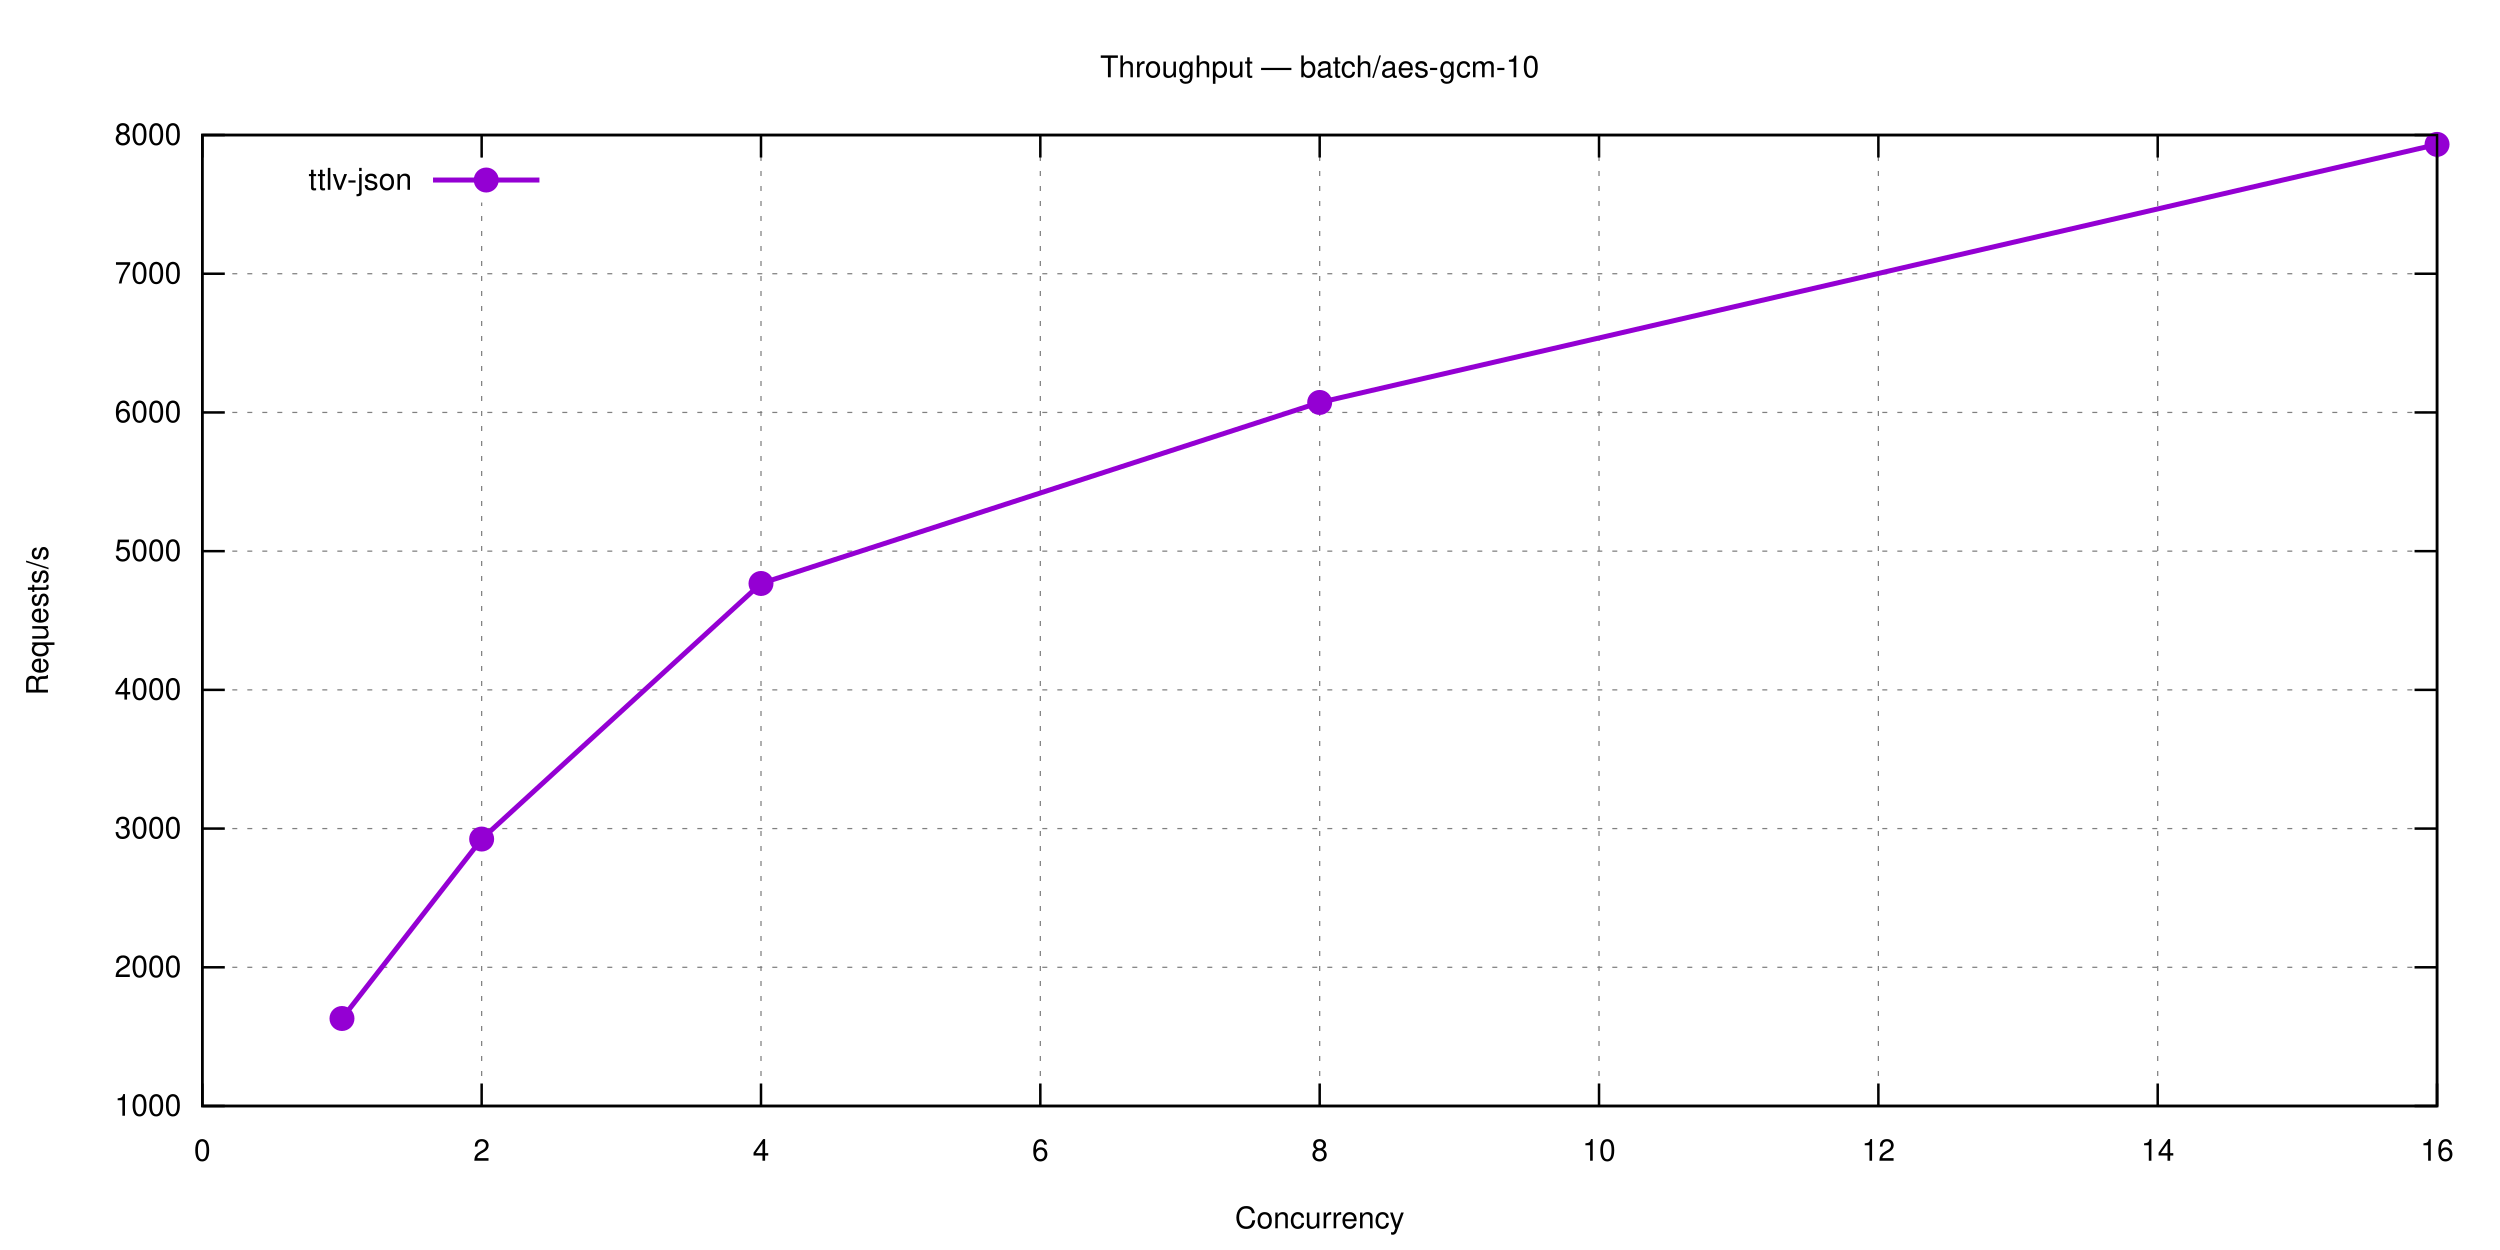
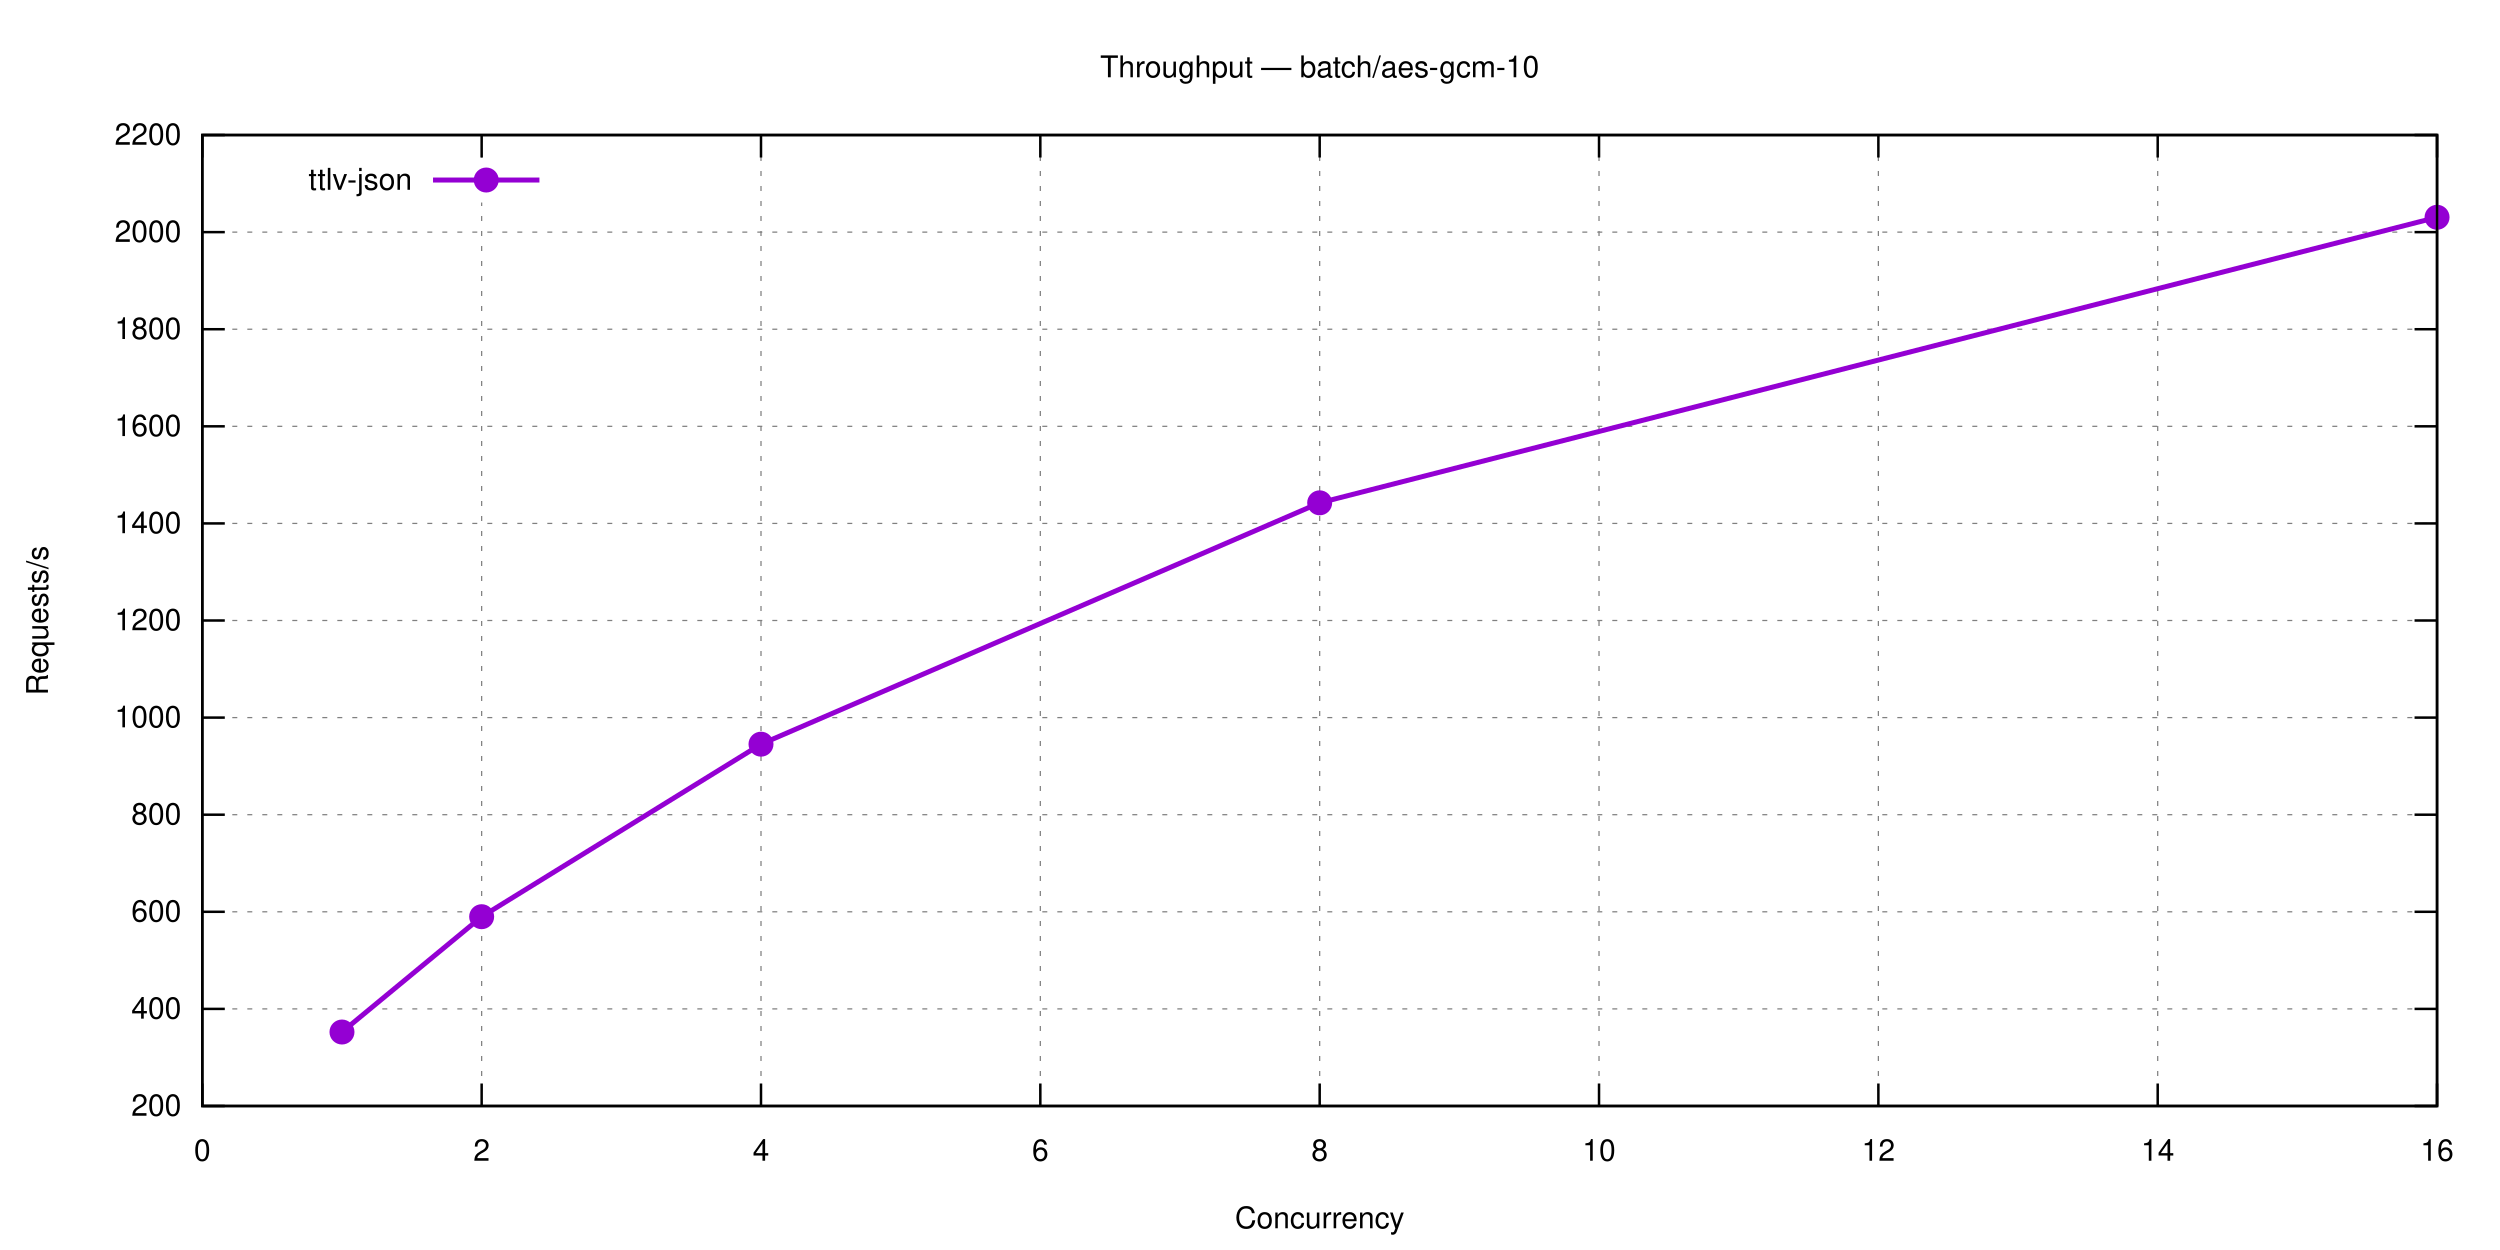
<svg xmlns="http://www.w3.org/2000/svg" xmlns:xlink="http://www.w3.org/1999/xlink" width="1000" height="500" viewBox="0 0 1000 500">
  <g id="gnuplot_canvas">
    <rect x="0" y="0" width="1000" height="500" fill="none" />
    <defs>
      <circle id="gpDot" r="0.5" stroke-width="0.5" stroke="currentColor" />
      <path id="gpPt0" stroke-width="0.222" stroke="currentColor" d="M-1,0 h2 M0,-1 v2" />
      <path id="gpPt1" stroke-width="0.222" stroke="currentColor" d="M-1,-1 L1,1 M1,-1 L-1,1" />
      <path id="gpPt2" stroke-width="0.222" stroke="currentColor" d="M-1,0 L1,0 M0,-1 L0,1 M-1,-1 L1,1 M-1,1 L1,-1" />
      <rect id="gpPt3" stroke-width="0.222" stroke="currentColor" x="-1" y="-1" width="2" height="2" />
      <rect id="gpPt4" stroke-width="0.222" stroke="currentColor" fill="currentColor" x="-1" y="-1" width="2" height="2" />
      <circle id="gpPt5" stroke-width="0.222" stroke="currentColor" cx="0" cy="0" r="1" />
      <use xlink:href="#gpPt5" id="gpPt6" fill="currentColor" stroke="none" />
      <path id="gpPt7" stroke-width="0.222" stroke="currentColor" d="M0,-1.33 L-1.33,0.67 L1.33,0.67 z" />
      <use xlink:href="#gpPt7" id="gpPt8" fill="currentColor" stroke="none" />
      <use xlink:href="#gpPt7" id="gpPt9" stroke="currentColor" transform="rotate(180)" />
      <use xlink:href="#gpPt9" id="gpPt10" fill="currentColor" stroke="none" />
      <use xlink:href="#gpPt3" id="gpPt11" stroke="currentColor" transform="rotate(45)" />
      <use xlink:href="#gpPt11" id="gpPt12" fill="currentColor" stroke="none" />
      <path id="gpPt13" stroke-width="0.222" stroke="currentColor" d="M0,1.330 L1.265,0.411 L0.782,-1.067 L-0.782,-1.076 L-1.265,0.411 z" />
      <use xlink:href="#gpPt13" id="gpPt14" fill="currentColor" stroke="none" />
      <filter id="textbox" filterUnits="objectBoundingBox" x="0" y="0" height="1" width="1">
        <feFlood flood-color="white" flood-opacity="1" result="bgnd" />
        <feComposite in="SourceGraphic" in2="bgnd" operator="atop" />
      </filter>
      <filter id="greybox" filterUnits="objectBoundingBox" x="0" y="0" height="1" width="1">
        <feFlood flood-color="lightgrey" flood-opacity="1" result="grey" />
        <feComposite in="SourceGraphic" in2="grey" operator="atop" />
      </filter>
    </defs>
    <g fill="none" color="white" stroke="currentColor" stroke-width="1.00" stroke-linecap="butt" stroke-linejoin="miter">
</g>
    <g fill="none" color="black" stroke="currentColor" stroke-width="1.00" stroke-linecap="butt" stroke-linejoin="miter">
</g>
    <g fill="none" color="black" stroke="black" stroke-width="0.50" stroke-linecap="butt" stroke-linejoin="miter">
</g>
    <g fill="none" color="gray" stroke="currentColor" stroke-width="0.50" stroke-linecap="butt" stroke-linejoin="miter">
      <path stroke="gray" stroke-dasharray="2,4" class="gridline" d="M80.92,442.40 L974.82,442.40  " />
    </g>
    <g fill="none" color="gray" stroke="gray" stroke-width="1.00" stroke-linecap="butt" stroke-linejoin="miter">
</g>
    <g fill="none" color="black" stroke="currentColor" stroke-width="1.00" stroke-linecap="butt" stroke-linejoin="miter">
      <path stroke="black" d="M80.92,442.40 L89.92,442.40 M974.82,442.40 L965.82,442.40  " />
      <g transform="translate(72.53,446.30)" stroke="none" fill="black" font-family="Helvetica" font-size="12.00" text-anchor="end">
        <text>
+           <tspan font-family="Helvetica"> 200</tspan>
+         </text>
+       </g>
+     </g>
+     <g fill="none" color="black" stroke="currentColor" stroke-width="1.00" stroke-linecap="butt" stroke-linejoin="miter">
+ </g>
+     <g fill="none" color="black" stroke="black" stroke-width="0.50" stroke-linecap="butt" stroke-linejoin="miter">
+ </g>
+     <g fill="none" color="gray" stroke="currentColor" stroke-width="0.50" stroke-linecap="butt" stroke-linejoin="miter">
+       <path stroke="gray" stroke-dasharray="2,4" class="gridline" d="M80.92,403.56 L974.82,403.56  " />
+     </g>
+     <g fill="none" color="gray" stroke="gray" stroke-width="1.00" stroke-linecap="butt" stroke-linejoin="miter">
+ </g>
+     <g fill="none" color="black" stroke="currentColor" stroke-width="1.00" stroke-linecap="butt" stroke-linejoin="miter">
+       <path stroke="black" d="M80.92,403.56 L89.92,403.56 M974.82,403.56 L965.82,403.56  " />
+       <g transform="translate(72.53,407.46)" stroke="none" fill="black" font-family="Helvetica" font-size="12.00" text-anchor="end">
+         <text>
+           <tspan font-family="Helvetica"> 400</tspan>
+         </text>
+       </g>
+     </g>
+     <g fill="none" color="black" stroke="currentColor" stroke-width="1.00" stroke-linecap="butt" stroke-linejoin="miter">
+ </g>
+     <g fill="none" color="black" stroke="black" stroke-width="0.50" stroke-linecap="butt" stroke-linejoin="miter">
+ </g>
+     <g fill="none" color="gray" stroke="currentColor" stroke-width="0.50" stroke-linecap="butt" stroke-linejoin="miter">
+       <path stroke="gray" stroke-dasharray="2,4" class="gridline" d="M80.92,364.72 L974.82,364.72  " />
+     </g>
+     <g fill="none" color="gray" stroke="gray" stroke-width="1.00" stroke-linecap="butt" stroke-linejoin="miter">
+ </g>
+     <g fill="none" color="black" stroke="currentColor" stroke-width="1.00" stroke-linecap="butt" stroke-linejoin="miter">
+       <path stroke="black" d="M80.92,364.72 L89.92,364.72 M974.82,364.72 L965.82,364.72  " />
+       <g transform="translate(72.53,368.62)" stroke="none" fill="black" font-family="Helvetica" font-size="12.00" text-anchor="end">
+         <text>
+           <tspan font-family="Helvetica"> 600</tspan>
+         </text>
+       </g>
+     </g>
+     <g fill="none" color="black" stroke="currentColor" stroke-width="1.00" stroke-linecap="butt" stroke-linejoin="miter">
+ </g>
+     <g fill="none" color="black" stroke="black" stroke-width="0.50" stroke-linecap="butt" stroke-linejoin="miter">
+ </g>
+     <g fill="none" color="gray" stroke="currentColor" stroke-width="0.50" stroke-linecap="butt" stroke-linejoin="miter">
+       <path stroke="gray" stroke-dasharray="2,4" class="gridline" d="M80.92,325.88 L974.82,325.88  " />
+     </g>
+     <g fill="none" color="gray" stroke="gray" stroke-width="1.00" stroke-linecap="butt" stroke-linejoin="miter">
+ </g>
+     <g fill="none" color="black" stroke="currentColor" stroke-width="1.00" stroke-linecap="butt" stroke-linejoin="miter">
+       <path stroke="black" d="M80.92,325.88 L89.92,325.88 M974.82,325.88 L965.82,325.88  " />
+       <g transform="translate(72.53,329.78)" stroke="none" fill="black" font-family="Helvetica" font-size="12.00" text-anchor="end">
+         <text>
+           <tspan font-family="Helvetica"> 800</tspan>
+         </text>
+       </g>
+     </g>
+     <g fill="none" color="black" stroke="currentColor" stroke-width="1.00" stroke-linecap="butt" stroke-linejoin="miter">
+ </g>
+     <g fill="none" color="black" stroke="black" stroke-width="0.50" stroke-linecap="butt" stroke-linejoin="miter">
+ </g>
+     <g fill="none" color="gray" stroke="currentColor" stroke-width="0.50" stroke-linecap="butt" stroke-linejoin="miter">
+       <path stroke="gray" stroke-dasharray="2,4" class="gridline" d="M80.92,287.04 L974.82,287.04  " />
+     </g>
+     <g fill="none" color="gray" stroke="gray" stroke-width="1.00" stroke-linecap="butt" stroke-linejoin="miter">
+ </g>
+     <g fill="none" color="black" stroke="currentColor" stroke-width="1.00" stroke-linecap="butt" stroke-linejoin="miter">
+       <path stroke="black" d="M80.92,287.04 L89.92,287.04 M974.82,287.04 L965.82,287.04  " />
+       <g transform="translate(72.53,290.94)" stroke="none" fill="black" font-family="Helvetica" font-size="12.00" text-anchor="end">
+         <text>
          <tspan font-family="Helvetica"> 1000</tspan>
        </text>
      </g>
    </g>
    <g fill="none" color="black" stroke="currentColor" stroke-width="1.00" stroke-linecap="butt" stroke-linejoin="miter">
</g>
    <g fill="none" color="black" stroke="black" stroke-width="0.50" stroke-linecap="butt" stroke-linejoin="miter">
</g>
    <g fill="none" color="gray" stroke="currentColor" stroke-width="0.50" stroke-linecap="butt" stroke-linejoin="miter">
-       <path stroke="gray" stroke-dasharray="2,4" class="gridline" d="M80.92,386.92 L974.82,386.92  " />
-     </g>
-     <g fill="none" color="gray" stroke="gray" stroke-width="1.00" stroke-linecap="butt" stroke-linejoin="miter">
- </g>
-     <g fill="none" color="black" stroke="currentColor" stroke-width="1.00" stroke-linecap="butt" stroke-linejoin="miter">
-       <path stroke="black" d="M80.92,386.92 L89.92,386.92 M974.82,386.92 L965.82,386.92  " />
-       <g transform="translate(72.53,390.82)" stroke="none" fill="black" font-family="Helvetica" font-size="12.00" text-anchor="end">
+       <path stroke="gray" stroke-dasharray="2,4" class="gridline" d="M80.92,248.20 L974.82,248.20  " />
+     </g>
+     <g fill="none" color="gray" stroke="gray" stroke-width="1.00" stroke-linecap="butt" stroke-linejoin="miter">
+ </g>
+     <g fill="none" color="black" stroke="currentColor" stroke-width="1.00" stroke-linecap="butt" stroke-linejoin="miter">
+       <path stroke="black" d="M80.92,248.20 L89.92,248.20 M974.82,248.20 L965.82,248.20  " />
+       <g transform="translate(72.53,252.10)" stroke="none" fill="black" font-family="Helvetica" font-size="12.00" text-anchor="end">
+         <text>
+           <tspan font-family="Helvetica"> 1200</tspan>
+         </text>
+       </g>
+     </g>
+     <g fill="none" color="black" stroke="currentColor" stroke-width="1.00" stroke-linecap="butt" stroke-linejoin="miter">
+ </g>
+     <g fill="none" color="black" stroke="black" stroke-width="0.50" stroke-linecap="butt" stroke-linejoin="miter">
+ </g>
+     <g fill="none" color="gray" stroke="currentColor" stroke-width="0.50" stroke-linecap="butt" stroke-linejoin="miter">
+       <path stroke="gray" stroke-dasharray="2,4" class="gridline" d="M80.92,209.37 L974.82,209.37  " />
+     </g>
+     <g fill="none" color="gray" stroke="gray" stroke-width="1.00" stroke-linecap="butt" stroke-linejoin="miter">
+ </g>
+     <g fill="none" color="black" stroke="currentColor" stroke-width="1.00" stroke-linecap="butt" stroke-linejoin="miter">
+       <path stroke="black" d="M80.92,209.37 L89.92,209.37 M974.82,209.37 L965.82,209.37  " />
+       <g transform="translate(72.53,213.27)" stroke="none" fill="black" font-family="Helvetica" font-size="12.00" text-anchor="end">
+         <text>
+           <tspan font-family="Helvetica"> 1400</tspan>
+         </text>
+       </g>
+     </g>
+     <g fill="none" color="black" stroke="currentColor" stroke-width="1.00" stroke-linecap="butt" stroke-linejoin="miter">
+ </g>
+     <g fill="none" color="black" stroke="black" stroke-width="0.50" stroke-linecap="butt" stroke-linejoin="miter">
+ </g>
+     <g fill="none" color="gray" stroke="currentColor" stroke-width="0.50" stroke-linecap="butt" stroke-linejoin="miter">
+       <path stroke="gray" stroke-dasharray="2,4" class="gridline" d="M80.92,170.53 L974.82,170.53  " />
+     </g>
+     <g fill="none" color="gray" stroke="gray" stroke-width="1.00" stroke-linecap="butt" stroke-linejoin="miter">
+ </g>
+     <g fill="none" color="black" stroke="currentColor" stroke-width="1.00" stroke-linecap="butt" stroke-linejoin="miter">
+       <path stroke="black" d="M80.92,170.53 L89.92,170.53 M974.82,170.53 L965.82,170.53  " />
+       <g transform="translate(72.53,174.43)" stroke="none" fill="black" font-family="Helvetica" font-size="12.00" text-anchor="end">
+         <text>
+           <tspan font-family="Helvetica"> 1600</tspan>
+         </text>
+       </g>
+     </g>
+     <g fill="none" color="black" stroke="currentColor" stroke-width="1.00" stroke-linecap="butt" stroke-linejoin="miter">
+ </g>
+     <g fill="none" color="black" stroke="black" stroke-width="0.50" stroke-linecap="butt" stroke-linejoin="miter">
+ </g>
+     <g fill="none" color="gray" stroke="currentColor" stroke-width="0.50" stroke-linecap="butt" stroke-linejoin="miter">
+       <path stroke="gray" stroke-dasharray="2,4" class="gridline" d="M80.92,131.69 L974.82,131.69  " />
+     </g>
+     <g fill="none" color="gray" stroke="gray" stroke-width="1.00" stroke-linecap="butt" stroke-linejoin="miter">
+ </g>
+     <g fill="none" color="black" stroke="currentColor" stroke-width="1.00" stroke-linecap="butt" stroke-linejoin="miter">
+       <path stroke="black" d="M80.92,131.69 L89.92,131.69 M974.82,131.69 L965.82,131.69  " />
+       <g transform="translate(72.53,135.59)" stroke="none" fill="black" font-family="Helvetica" font-size="12.00" text-anchor="end">
+         <text>
+           <tspan font-family="Helvetica"> 1800</tspan>
+         </text>
+       </g>
+     </g>
+     <g fill="none" color="black" stroke="currentColor" stroke-width="1.00" stroke-linecap="butt" stroke-linejoin="miter">
+ </g>
+     <g fill="none" color="black" stroke="black" stroke-width="0.50" stroke-linecap="butt" stroke-linejoin="miter">
+ </g>
+     <g fill="none" color="gray" stroke="currentColor" stroke-width="0.50" stroke-linecap="butt" stroke-linejoin="miter">
+       <path stroke="gray" stroke-dasharray="2,4" class="gridline" d="M80.92,92.85 L974.82,92.85  " />
+     </g>
+     <g fill="none" color="gray" stroke="gray" stroke-width="1.00" stroke-linecap="butt" stroke-linejoin="miter">
+ </g>
+     <g fill="none" color="black" stroke="currentColor" stroke-width="1.00" stroke-linecap="butt" stroke-linejoin="miter">
+       <path stroke="black" d="M80.92,92.85 L89.92,92.85 M974.82,92.85 L965.82,92.85  " />
+       <g transform="translate(72.53,96.75)" stroke="none" fill="black" font-family="Helvetica" font-size="12.00" text-anchor="end">
        <text>
          <tspan font-family="Helvetica"> 2000</tspan>
-         </text>
-       </g>
-     </g>
-     <g fill="none" color="black" stroke="currentColor" stroke-width="1.00" stroke-linecap="butt" stroke-linejoin="miter">
- </g>
-     <g fill="none" color="black" stroke="black" stroke-width="0.50" stroke-linecap="butt" stroke-linejoin="miter">
- </g>
-     <g fill="none" color="gray" stroke="currentColor" stroke-width="0.50" stroke-linecap="butt" stroke-linejoin="miter">
-       <path stroke="gray" stroke-dasharray="2,4" class="gridline" d="M80.92,331.43 L974.82,331.43  " />
-     </g>
-     <g fill="none" color="gray" stroke="gray" stroke-width="1.00" stroke-linecap="butt" stroke-linejoin="miter">
- </g>
-     <g fill="none" color="black" stroke="currentColor" stroke-width="1.00" stroke-linecap="butt" stroke-linejoin="miter">
-       <path stroke="black" d="M80.92,331.43 L89.92,331.43 M974.82,331.43 L965.82,331.43  " />
-       <g transform="translate(72.53,335.33)" stroke="none" fill="black" font-family="Helvetica" font-size="12.00" text-anchor="end">
-         <text>
-           <tspan font-family="Helvetica"> 3000</tspan>
-         </text>
-       </g>
-     </g>
-     <g fill="none" color="black" stroke="currentColor" stroke-width="1.00" stroke-linecap="butt" stroke-linejoin="miter">
- </g>
-     <g fill="none" color="black" stroke="black" stroke-width="0.50" stroke-linecap="butt" stroke-linejoin="miter">
- </g>
-     <g fill="none" color="gray" stroke="currentColor" stroke-width="0.50" stroke-linecap="butt" stroke-linejoin="miter">
-       <path stroke="gray" stroke-dasharray="2,4" class="gridline" d="M80.92,275.95 L974.82,275.95  " />
-     </g>
-     <g fill="none" color="gray" stroke="gray" stroke-width="1.00" stroke-linecap="butt" stroke-linejoin="miter">
- </g>
-     <g fill="none" color="black" stroke="currentColor" stroke-width="1.00" stroke-linecap="butt" stroke-linejoin="miter">
-       <path stroke="black" d="M80.92,275.95 L89.92,275.95 M974.82,275.95 L965.82,275.95  " />
-       <g transform="translate(72.53,279.85)" stroke="none" fill="black" font-family="Helvetica" font-size="12.00" text-anchor="end">
-         <text>
-           <tspan font-family="Helvetica"> 4000</tspan>
-         </text>
-       </g>
-     </g>
-     <g fill="none" color="black" stroke="currentColor" stroke-width="1.00" stroke-linecap="butt" stroke-linejoin="miter">
- </g>
-     <g fill="none" color="black" stroke="black" stroke-width="0.50" stroke-linecap="butt" stroke-linejoin="miter">
- </g>
-     <g fill="none" color="gray" stroke="currentColor" stroke-width="0.50" stroke-linecap="butt" stroke-linejoin="miter">
-       <path stroke="gray" stroke-dasharray="2,4" class="gridline" d="M80.92,220.46 L974.82,220.46  " />
-     </g>
-     <g fill="none" color="gray" stroke="gray" stroke-width="1.00" stroke-linecap="butt" stroke-linejoin="miter">
- </g>
-     <g fill="none" color="black" stroke="currentColor" stroke-width="1.00" stroke-linecap="butt" stroke-linejoin="miter">
-       <path stroke="black" d="M80.92,220.46 L89.92,220.46 M974.82,220.46 L965.82,220.46  " />
-       <g transform="translate(72.53,224.36)" stroke="none" fill="black" font-family="Helvetica" font-size="12.00" text-anchor="end">
-         <text>
-           <tspan font-family="Helvetica"> 5000</tspan>
-         </text>
-       </g>
-     </g>
-     <g fill="none" color="black" stroke="currentColor" stroke-width="1.00" stroke-linecap="butt" stroke-linejoin="miter">
- </g>
-     <g fill="none" color="black" stroke="black" stroke-width="0.50" stroke-linecap="butt" stroke-linejoin="miter">
- </g>
-     <g fill="none" color="gray" stroke="currentColor" stroke-width="0.50" stroke-linecap="butt" stroke-linejoin="miter">
-       <path stroke="gray" stroke-dasharray="2,4" class="gridline" d="M80.92,164.98 L974.82,164.98  " />
-     </g>
-     <g fill="none" color="gray" stroke="gray" stroke-width="1.00" stroke-linecap="butt" stroke-linejoin="miter">
- </g>
-     <g fill="none" color="black" stroke="currentColor" stroke-width="1.00" stroke-linecap="butt" stroke-linejoin="miter">
-       <path stroke="black" d="M80.92,164.98 L89.92,164.98 M974.82,164.98 L965.82,164.98  " />
-       <g transform="translate(72.53,168.88)" stroke="none" fill="black" font-family="Helvetica" font-size="12.00" text-anchor="end">
-         <text>
-           <tspan font-family="Helvetica"> 6000</tspan>
-         </text>
-       </g>
-     </g>
-     <g fill="none" color="black" stroke="currentColor" stroke-width="1.00" stroke-linecap="butt" stroke-linejoin="miter">
- </g>
-     <g fill="none" color="black" stroke="black" stroke-width="0.50" stroke-linecap="butt" stroke-linejoin="miter">
- </g>
-     <g fill="none" color="gray" stroke="currentColor" stroke-width="0.50" stroke-linecap="butt" stroke-linejoin="miter">
-       <path stroke="gray" stroke-dasharray="2,4" class="gridline" d="M80.92,109.49 L974.82,109.49  " />
-     </g>
-     <g fill="none" color="gray" stroke="gray" stroke-width="1.00" stroke-linecap="butt" stroke-linejoin="miter">
- </g>
-     <g fill="none" color="black" stroke="currentColor" stroke-width="1.00" stroke-linecap="butt" stroke-linejoin="miter">
-       <path stroke="black" d="M80.92,109.49 L89.92,109.49 M974.82,109.49 L965.82,109.49  " />
-       <g transform="translate(72.53,113.39)" stroke="none" fill="black" font-family="Helvetica" font-size="12.00" text-anchor="end">
-         <text>
-           <tspan font-family="Helvetica"> 7000</tspan>
        </text>
      </g>
    </g>
    <g fill="none" color="black" stroke="currentColor" stroke-width="1.00" stroke-linecap="butt" stroke-linejoin="miter">
</g>
    <g fill="none" color="black" stroke="black" stroke-width="0.50" stroke-linecap="butt" stroke-linejoin="miter">
</g>
    <g fill="none" color="gray" stroke="currentColor" stroke-width="0.50" stroke-linecap="butt" stroke-linejoin="miter">
      <path stroke="gray" stroke-dasharray="2,4" class="gridline" d="M80.92,54.01 L974.82,54.01  " />
    </g>
    <g fill="none" color="gray" stroke="gray" stroke-width="1.00" stroke-linecap="butt" stroke-linejoin="miter">
</g>
    <g fill="none" color="black" stroke="currentColor" stroke-width="1.00" stroke-linecap="butt" stroke-linejoin="miter">
      <path stroke="black" d="M80.92,54.01 L89.92,54.01 M974.82,54.01 L965.82,54.01  " />
      <g transform="translate(72.53,57.91)" stroke="none" fill="black" font-family="Helvetica" font-size="12.00" text-anchor="end">
        <text>
-           <tspan font-family="Helvetica"> 8000</tspan>
+           <tspan font-family="Helvetica"> 2200</tspan>
        </text>
      </g>
    </g>
    <g fill="none" color="black" stroke="currentColor" stroke-width="1.00" stroke-linecap="butt" stroke-linejoin="miter">
</g>
    <g fill="none" color="black" stroke="black" stroke-width="0.50" stroke-linecap="butt" stroke-linejoin="miter">
</g>
    <g fill="none" color="gray" stroke="currentColor" stroke-width="0.50" stroke-linecap="butt" stroke-linejoin="miter">
      <path stroke="gray" stroke-dasharray="2,4" class="gridline" d="M80.92,442.40 L80.92,54.01  " />
    </g>
    <g fill="none" color="gray" stroke="gray" stroke-width="1.00" stroke-linecap="butt" stroke-linejoin="miter">
</g>
    <g fill="none" color="black" stroke="currentColor" stroke-width="1.00" stroke-linecap="butt" stroke-linejoin="miter">
      <path stroke="black" d="M80.92,442.40 L80.92,433.40 M80.92,54.01 L80.92,63.01  " />
      <g transform="translate(80.92,464.30)" stroke="none" fill="black" font-family="Helvetica" font-size="12.00" text-anchor="middle">
        <text>
          <tspan font-family="Helvetica"> 0</tspan>
        </text>
      </g>
    </g>
    <g fill="none" color="black" stroke="currentColor" stroke-width="1.00" stroke-linecap="butt" stroke-linejoin="miter">
</g>
    <g fill="none" color="black" stroke="black" stroke-width="0.50" stroke-linecap="butt" stroke-linejoin="miter">
</g>
    <g fill="none" color="gray" stroke="currentColor" stroke-width="0.50" stroke-linecap="butt" stroke-linejoin="miter">
      <path stroke="gray" stroke-dasharray="2,4" class="gridline" d="M192.66,442.40 L192.66,81.01 M192.66,63.01 L192.66,54.01  " />
    </g>
    <g fill="none" color="gray" stroke="gray" stroke-width="1.00" stroke-linecap="butt" stroke-linejoin="miter">
</g>
    <g fill="none" color="black" stroke="currentColor" stroke-width="1.00" stroke-linecap="butt" stroke-linejoin="miter">
      <path stroke="black" d="M192.66,442.40 L192.66,433.40 M192.66,54.01 L192.66,63.01  " />
      <g transform="translate(192.66,464.30)" stroke="none" fill="black" font-family="Helvetica" font-size="12.00" text-anchor="middle">
        <text>
          <tspan font-family="Helvetica"> 2</tspan>
        </text>
      </g>
    </g>
    <g fill="none" color="black" stroke="currentColor" stroke-width="1.00" stroke-linecap="butt" stroke-linejoin="miter">
</g>
    <g fill="none" color="black" stroke="black" stroke-width="0.50" stroke-linecap="butt" stroke-linejoin="miter">
</g>
    <g fill="none" color="gray" stroke="currentColor" stroke-width="0.50" stroke-linecap="butt" stroke-linejoin="miter">
      <path stroke="gray" stroke-dasharray="2,4" class="gridline" d="M304.40,442.40 L304.40,54.01  " />
    </g>
    <g fill="none" color="gray" stroke="gray" stroke-width="1.00" stroke-linecap="butt" stroke-linejoin="miter">
</g>
    <g fill="none" color="black" stroke="currentColor" stroke-width="1.00" stroke-linecap="butt" stroke-linejoin="miter">
      <path stroke="black" d="M304.40,442.40 L304.40,433.40 M304.40,54.01 L304.40,63.01  " />
      <g transform="translate(304.40,464.30)" stroke="none" fill="black" font-family="Helvetica" font-size="12.00" text-anchor="middle">
        <text>
          <tspan font-family="Helvetica"> 4</tspan>
        </text>
      </g>
    </g>
    <g fill="none" color="black" stroke="currentColor" stroke-width="1.00" stroke-linecap="butt" stroke-linejoin="miter">
</g>
    <g fill="none" color="black" stroke="black" stroke-width="0.50" stroke-linecap="butt" stroke-linejoin="miter">
</g>
    <g fill="none" color="gray" stroke="currentColor" stroke-width="0.50" stroke-linecap="butt" stroke-linejoin="miter">
      <path stroke="gray" stroke-dasharray="2,4" class="gridline" d="M416.13,442.40 L416.13,54.01  " />
    </g>
    <g fill="none" color="gray" stroke="gray" stroke-width="1.00" stroke-linecap="butt" stroke-linejoin="miter">
</g>
    <g fill="none" color="black" stroke="currentColor" stroke-width="1.00" stroke-linecap="butt" stroke-linejoin="miter">
      <path stroke="black" d="M416.13,442.40 L416.13,433.40 M416.13,54.01 L416.13,63.01  " />
      <g transform="translate(416.13,464.30)" stroke="none" fill="black" font-family="Helvetica" font-size="12.00" text-anchor="middle">
        <text>
          <tspan font-family="Helvetica"> 6</tspan>
        </text>
      </g>
    </g>
    <g fill="none" color="black" stroke="currentColor" stroke-width="1.00" stroke-linecap="butt" stroke-linejoin="miter">
</g>
    <g fill="none" color="black" stroke="black" stroke-width="0.50" stroke-linecap="butt" stroke-linejoin="miter">
</g>
    <g fill="none" color="gray" stroke="currentColor" stroke-width="0.50" stroke-linecap="butt" stroke-linejoin="miter">
      <path stroke="gray" stroke-dasharray="2,4" class="gridline" d="M527.87,442.40 L527.87,54.01  " />
    </g>
    <g fill="none" color="gray" stroke="gray" stroke-width="1.00" stroke-linecap="butt" stroke-linejoin="miter">
</g>
    <g fill="none" color="black" stroke="currentColor" stroke-width="1.00" stroke-linecap="butt" stroke-linejoin="miter">
      <path stroke="black" d="M527.87,442.40 L527.87,433.40 M527.87,54.01 L527.87,63.01  " />
      <g transform="translate(527.87,464.30)" stroke="none" fill="black" font-family="Helvetica" font-size="12.00" text-anchor="middle">
        <text>
          <tspan font-family="Helvetica"> 8</tspan>
        </text>
      </g>
    </g>
    <g fill="none" color="black" stroke="currentColor" stroke-width="1.00" stroke-linecap="butt" stroke-linejoin="miter">
</g>
    <g fill="none" color="black" stroke="black" stroke-width="0.50" stroke-linecap="butt" stroke-linejoin="miter">
</g>
    <g fill="none" color="gray" stroke="currentColor" stroke-width="0.50" stroke-linecap="butt" stroke-linejoin="miter">
      <path stroke="gray" stroke-dasharray="2,4" class="gridline" d="M639.61,442.40 L639.61,54.01  " />
    </g>
    <g fill="none" color="gray" stroke="gray" stroke-width="1.00" stroke-linecap="butt" stroke-linejoin="miter">
</g>
    <g fill="none" color="black" stroke="currentColor" stroke-width="1.00" stroke-linecap="butt" stroke-linejoin="miter">
      <path stroke="black" d="M639.61,442.40 L639.61,433.40 M639.61,54.01 L639.61,63.01  " />
      <g transform="translate(639.61,464.30)" stroke="none" fill="black" font-family="Helvetica" font-size="12.00" text-anchor="middle">
        <text>
          <tspan font-family="Helvetica"> 10</tspan>
        </text>
      </g>
    </g>
    <g fill="none" color="black" stroke="currentColor" stroke-width="1.00" stroke-linecap="butt" stroke-linejoin="miter">
</g>
    <g fill="none" color="black" stroke="black" stroke-width="0.50" stroke-linecap="butt" stroke-linejoin="miter">
</g>
    <g fill="none" color="gray" stroke="currentColor" stroke-width="0.50" stroke-linecap="butt" stroke-linejoin="miter">
      <path stroke="gray" stroke-dasharray="2,4" class="gridline" d="M751.35,442.40 L751.35,54.01  " />
    </g>
    <g fill="none" color="gray" stroke="gray" stroke-width="1.00" stroke-linecap="butt" stroke-linejoin="miter">
</g>
    <g fill="none" color="black" stroke="currentColor" stroke-width="1.00" stroke-linecap="butt" stroke-linejoin="miter">
      <path stroke="black" d="M751.35,442.40 L751.35,433.40 M751.35,54.01 L751.35,63.01  " />
      <g transform="translate(751.35,464.30)" stroke="none" fill="black" font-family="Helvetica" font-size="12.00" text-anchor="middle">
        <text>
          <tspan font-family="Helvetica"> 12</tspan>
        </text>
      </g>
    </g>
    <g fill="none" color="black" stroke="currentColor" stroke-width="1.00" stroke-linecap="butt" stroke-linejoin="miter">
</g>
    <g fill="none" color="black" stroke="black" stroke-width="0.50" stroke-linecap="butt" stroke-linejoin="miter">
</g>
    <g fill="none" color="gray" stroke="currentColor" stroke-width="0.50" stroke-linecap="butt" stroke-linejoin="miter">
      <path stroke="gray" stroke-dasharray="2,4" class="gridline" d="M863.08,442.40 L863.08,54.01  " />
    </g>
    <g fill="none" color="gray" stroke="gray" stroke-width="1.00" stroke-linecap="butt" stroke-linejoin="miter">
</g>
    <g fill="none" color="black" stroke="currentColor" stroke-width="1.00" stroke-linecap="butt" stroke-linejoin="miter">
      <path stroke="black" d="M863.08,442.40 L863.08,433.40 M863.08,54.01 L863.08,63.01  " />
      <g transform="translate(863.08,464.30)" stroke="none" fill="black" font-family="Helvetica" font-size="12.00" text-anchor="middle">
        <text>
          <tspan font-family="Helvetica"> 14</tspan>
        </text>
      </g>
    </g>
    <g fill="none" color="black" stroke="currentColor" stroke-width="1.00" stroke-linecap="butt" stroke-linejoin="miter">
</g>
    <g fill="none" color="black" stroke="black" stroke-width="0.50" stroke-linecap="butt" stroke-linejoin="miter">
</g>
    <g fill="none" color="gray" stroke="currentColor" stroke-width="0.50" stroke-linecap="butt" stroke-linejoin="miter">
      <path stroke="gray" stroke-dasharray="2,4" class="gridline" d="M974.82,442.40 L974.82,54.01  " />
    </g>
    <g fill="none" color="gray" stroke="gray" stroke-width="1.00" stroke-linecap="butt" stroke-linejoin="miter">
</g>
    <g fill="none" color="black" stroke="currentColor" stroke-width="1.00" stroke-linecap="butt" stroke-linejoin="miter">
      <path stroke="black" d="M974.82,442.40 L974.82,433.40 M974.82,54.01 L974.82,63.01  " />
      <g transform="translate(974.82,464.30)" stroke="none" fill="black" font-family="Helvetica" font-size="12.00" text-anchor="middle">
        <text>
          <tspan font-family="Helvetica"> 16</tspan>
        </text>
      </g>
    </g>
    <g fill="none" color="black" stroke="currentColor" stroke-width="1.00" stroke-linecap="butt" stroke-linejoin="miter">
</g>
    <g fill="none" color="black" stroke="currentColor" stroke-width="1.00" stroke-linecap="butt" stroke-linejoin="miter">
      <path stroke="black" d="M80.92,54.01 L80.92,442.40 L974.82,442.40 L974.82,54.01 L80.92,54.01 Z  " />
    </g>
    <g fill="none" color="black" stroke="currentColor" stroke-width="1.00" stroke-linecap="butt" stroke-linejoin="miter">
</g>
    <g id="gnuplot_plot_1">
      <g fill="none" color="white" stroke="black" stroke-width="2.00" stroke-linecap="butt" stroke-linejoin="miter">
</g>
      <g fill="none" color="black" stroke="currentColor" stroke-width="2.00" stroke-linecap="butt" stroke-linejoin="miter">
        <g transform="translate(164.82,75.91)" stroke="none" fill="black" font-family="Helvetica" font-size="12.00" text-anchor="end">
          <text>
            <tspan font-family="Helvetica">ttlv-json</tspan>
          </text>
        </g>
      </g>
      <g fill="none" color="black" stroke="currentColor" stroke-width="2.00" stroke-linecap="butt" stroke-linejoin="miter">
-         <path stroke="rgb(148,   0, 211)" d="M173.21,72.01 L215.77,72.01 M136.79,407.40 L192.66,335.62 L304.40,233.39 L527.87,160.98 L974.82,57.76  " />
-         <use xlink:href="#gpPt6" transform="translate(136.79,407.40) scale(4.50)" color="rgb(148,   0, 211)" />
-         <use xlink:href="#gpPt6" transform="translate(192.66,335.62) scale(4.50)" color="rgb(148,   0, 211)" />
-         <use xlink:href="#gpPt6" transform="translate(304.40,233.39) scale(4.50)" color="rgb(148,   0, 211)" />
-         <use xlink:href="#gpPt6" transform="translate(527.87,160.98) scale(4.50)" color="rgb(148,   0, 211)" />
-         <use xlink:href="#gpPt6" transform="translate(974.82,57.76) scale(4.50)" color="rgb(148,   0, 211)" />
+         <path stroke="rgb(148,   0, 211)" d="M173.21,72.01 L215.77,72.01 M136.79,412.81 L192.66,366.68 L304.40,297.67 L527.87,201.13 L974.82,86.91  " />
+         <use xlink:href="#gpPt6" transform="translate(136.79,412.81) scale(4.50)" color="rgb(148,   0, 211)" />
+         <use xlink:href="#gpPt6" transform="translate(192.66,366.68) scale(4.50)" color="rgb(148,   0, 211)" />
+         <use xlink:href="#gpPt6" transform="translate(304.40,297.67) scale(4.50)" color="rgb(148,   0, 211)" />
+         <use xlink:href="#gpPt6" transform="translate(527.87,201.13) scale(4.50)" color="rgb(148,   0, 211)" />
+         <use xlink:href="#gpPt6" transform="translate(974.82,86.91) scale(4.50)" color="rgb(148,   0, 211)" />
        <use xlink:href="#gpPt6" transform="translate(194.49,72.01) scale(4.50)" color="rgb(148,   0, 211)" />
      </g>
    </g>
    <g fill="none" color="black" stroke="currentColor" stroke-width="2.00" stroke-linecap="butt" stroke-linejoin="miter">
</g>
    <g fill="none" color="black" stroke="black" stroke-width="1.00" stroke-linecap="butt" stroke-linejoin="miter">
</g>
    <g fill="none" color="black" stroke="currentColor" stroke-width="1.00" stroke-linecap="butt" stroke-linejoin="miter">
      <path stroke="black" d="M80.92,54.01 L80.92,442.40 L974.82,442.40 L974.82,54.01 L80.92,54.01 Z  " />
      <g transform="translate(19.18,248.21) rotate(270.00)" stroke="none" fill="black" font-family="Helvetica" font-size="12.00" text-anchor="middle">
        <text>
          <tspan font-family="Helvetica">Requests/s</tspan>
        </text>
      </g>
    </g>
    <g fill="none" color="black" stroke="currentColor" stroke-width="1.00" stroke-linecap="butt" stroke-linejoin="miter">
      <g transform="translate(527.87,491.30)" stroke="none" fill="black" font-family="Helvetica" font-size="12.00" text-anchor="middle">
        <text>
          <tspan font-family="Helvetica">Concurrency</tspan>
        </text>
      </g>
    </g>
    <g fill="none" color="black" stroke="currentColor" stroke-width="1.00" stroke-linecap="butt" stroke-linejoin="miter">
</g>
    <g fill="none" color="black" stroke="currentColor" stroke-width="1.00" stroke-linecap="butt" stroke-linejoin="miter">
      <g transform="translate(527.87,30.91)" stroke="none" fill="black" font-family="Helvetica" font-size="12.00" text-anchor="middle">
        <text>
          <tspan font-family="Helvetica">Throughput — batch/aes-gcm-10</tspan>
        </text>
      </g>
    </g>
    <g fill="none" color="black" stroke="currentColor" stroke-width="1.00" stroke-linecap="butt" stroke-linejoin="miter">
</g>
  </g>
</svg>
